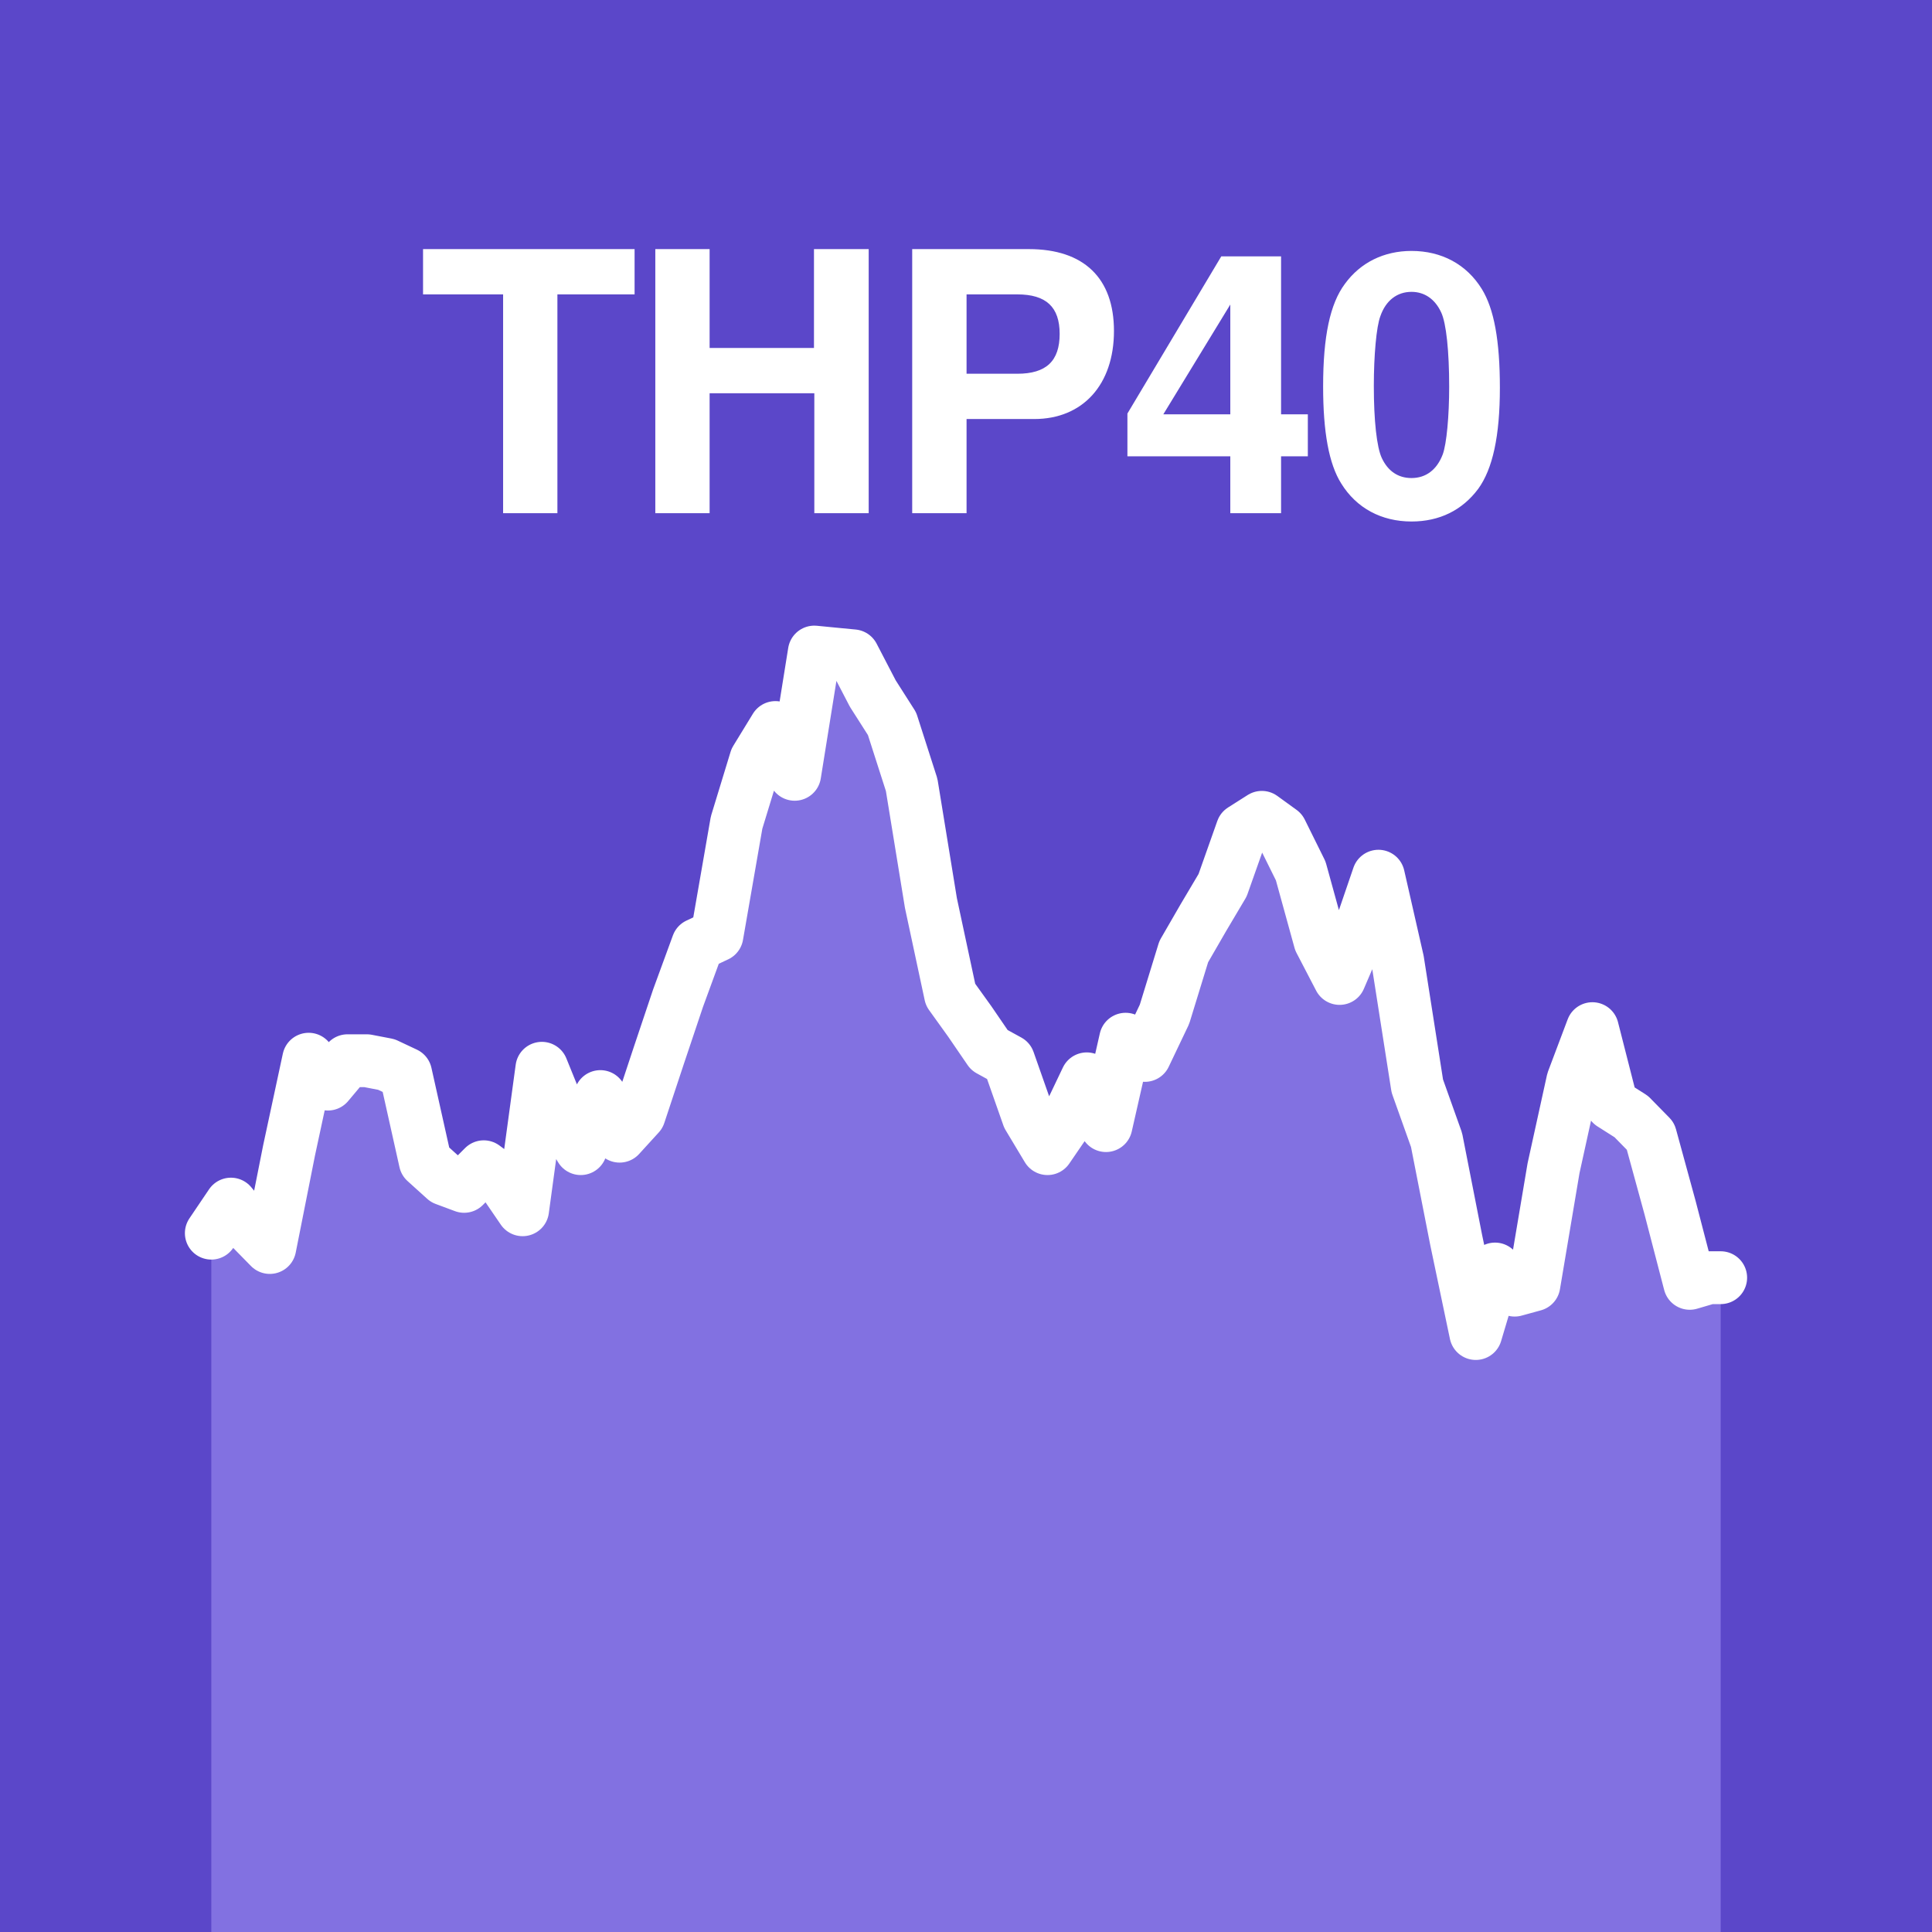
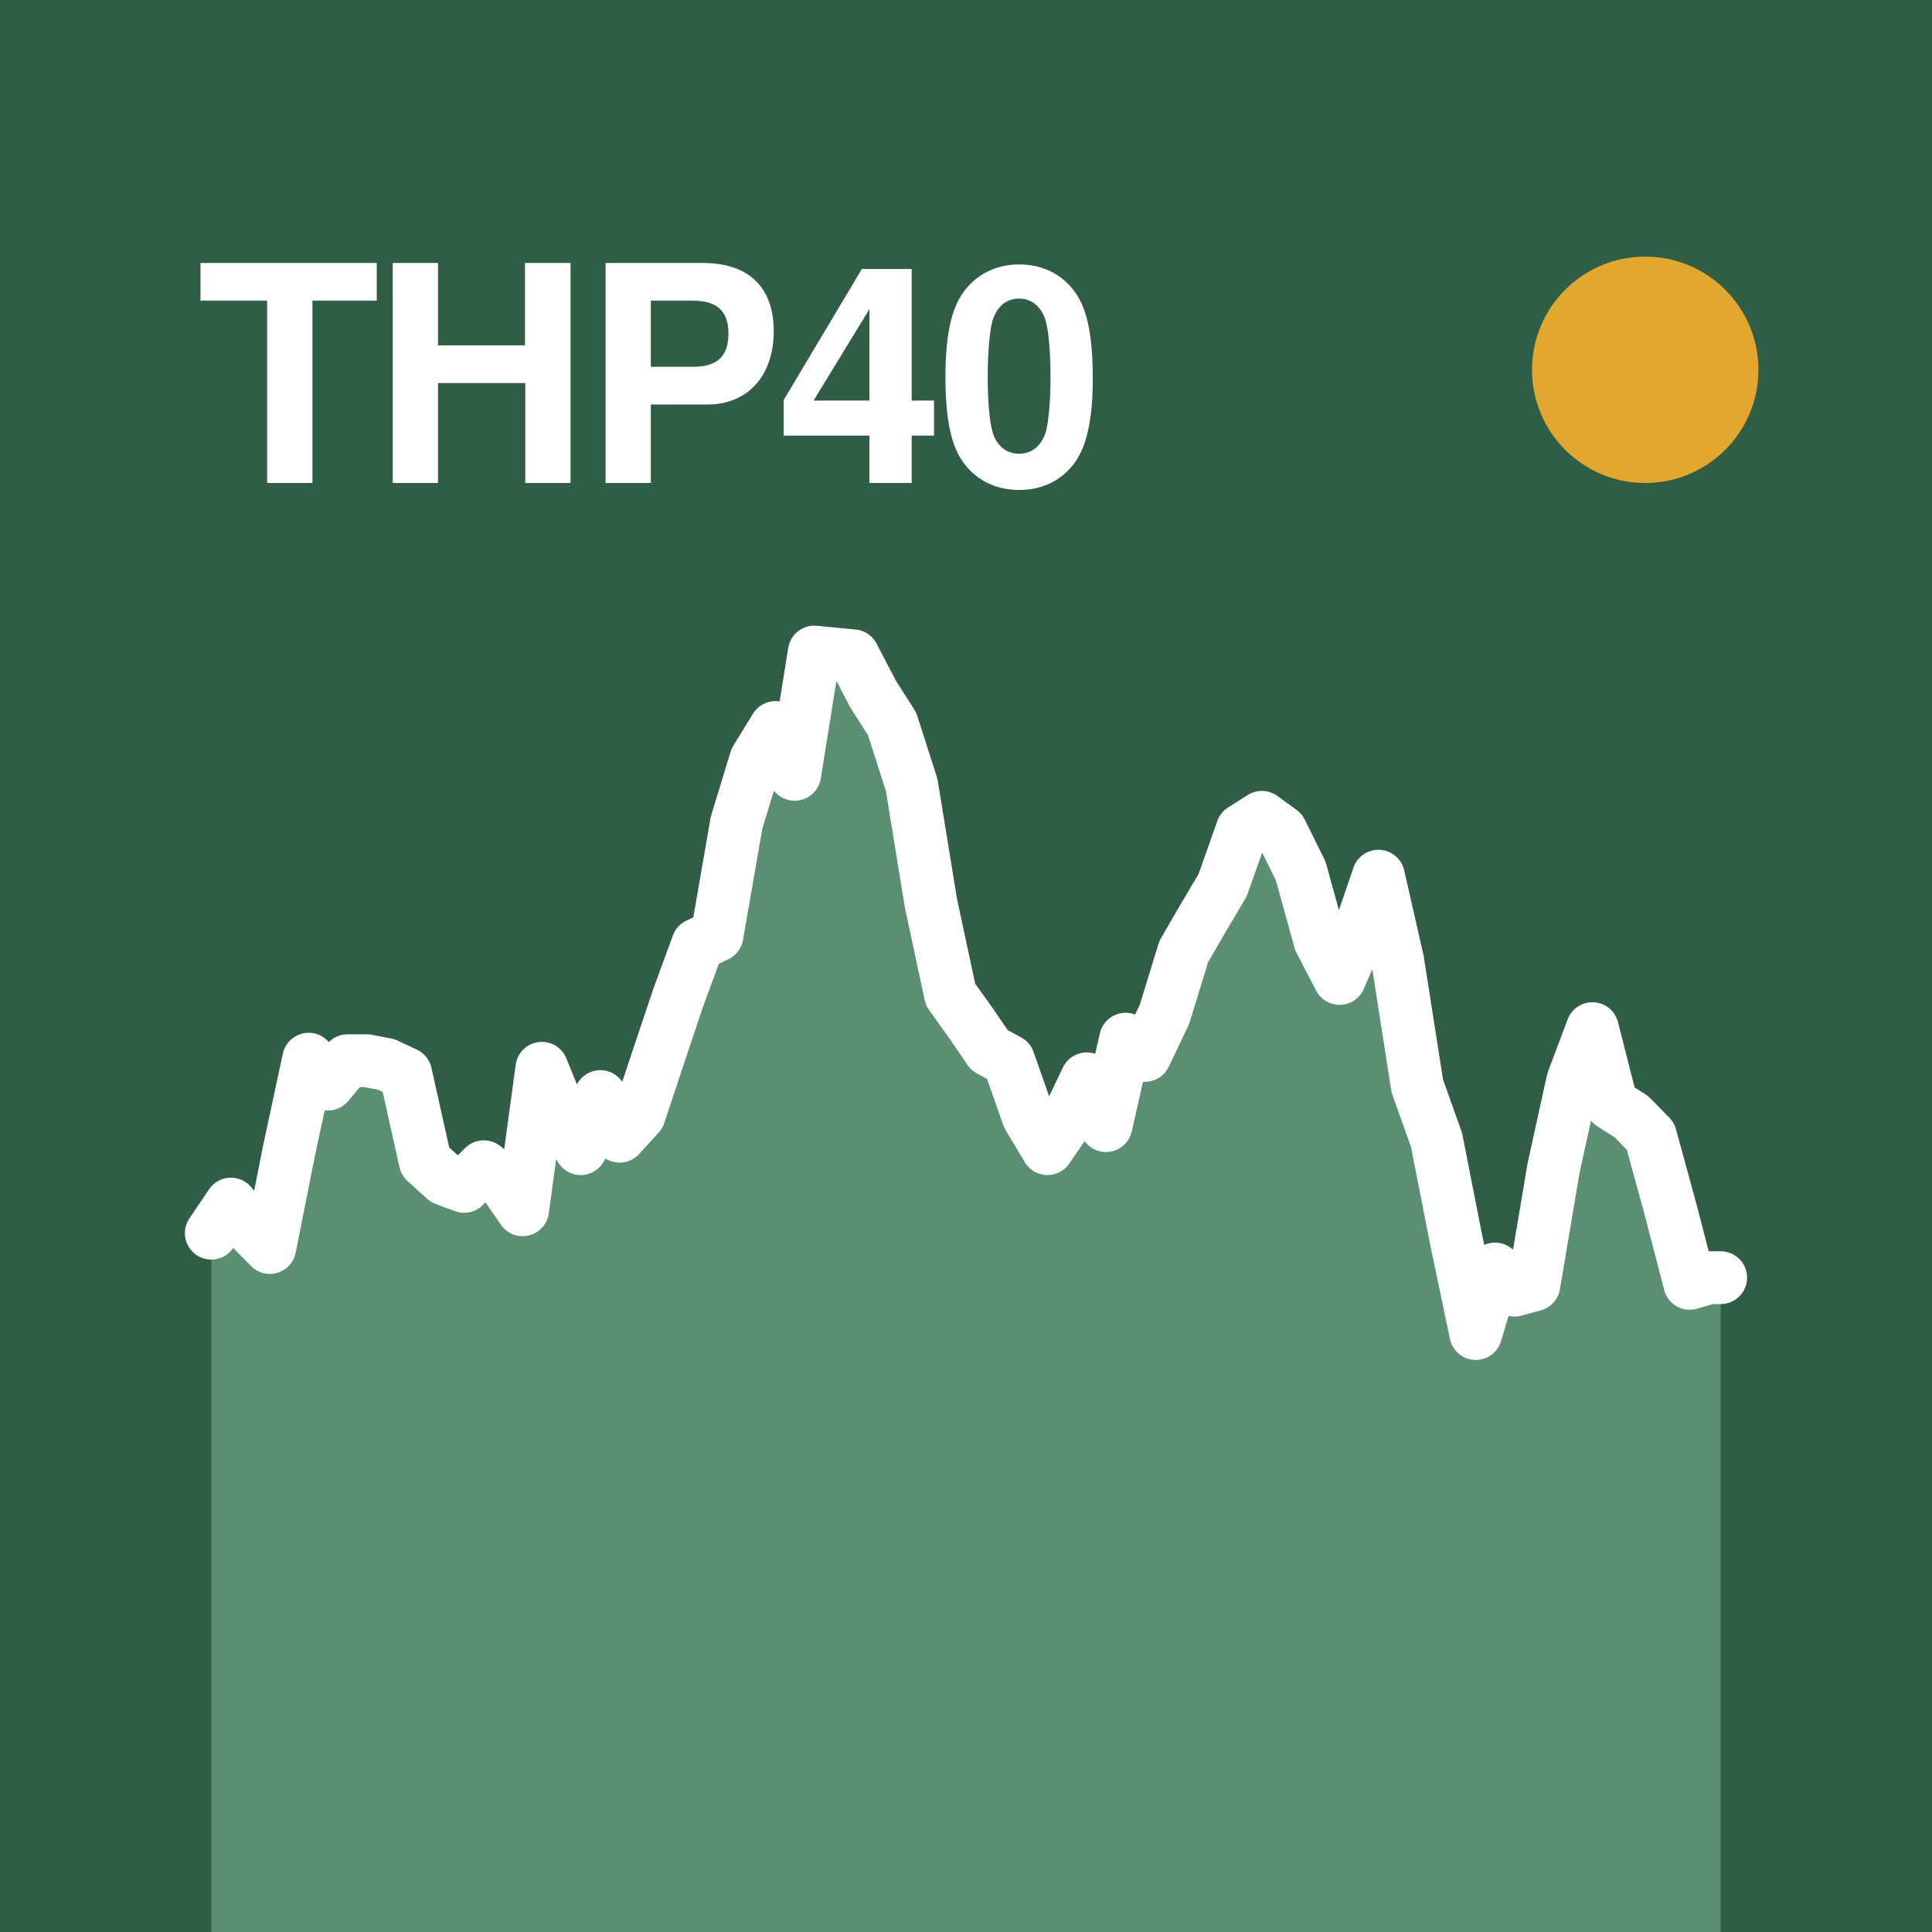
<svg xmlns="http://www.w3.org/2000/svg" viewBox="0 0 512 512">
-   <rect width="512" height="512" fill="#5B47C9" />
-   <path d="M56.0,326.8 L61.2,319.1 L66.3,325.3 L71.5,330.6 L76.6,304.9 L81.8,280.7 L86.9,287.3 L92.1,281.1 L97.2,281.1 L102.4,282.1 L107.5,284.5 L112.7,307.8 L117.9,312.5 L123.0,314.4 L128.2,309.2 L133.3,313.0 L138.5,320.6 L143.6,283.1 L148.8,295.9 L153.9,304.4 L159.1,290.6 L164.2,301.1 L169.4,295.4 L174.6,279.7 L179.7,264.5 L184.9,250.3 L190.0,247.9 L195.2,218.0 L200.3,201.3 L205.5,192.8 L210.6,205.2 L215.8,172.8 L220.9,173.3 L226.1,173.8 L231.3,183.8 L236.4,191.8 L241.6,208.0 L246.7,239.3 L251.9,263.6 L257.0,270.7 L262.2,278.3 L267.3,281.1 L272.5,295.9 L277.6,304.4 L282.8,296.8 L288.0,285.9 L293.1,298.3 L298.3,275.4 L303.4,279.7 L308.6,268.8 L313.7,252.2 L318.9,243.2 L324.0,234.6 L329.2,219.9 L334.4,216.6 L339.5,220.3 L344.7,230.8 L349.8,249.3 L355.0,259.3 L360.1,247.4 L365.3,232.2 L370.4,254.6 L375.6,287.8 L380.7,302.1 L385.9,328.6 L391.1,353.4 L396.2,336.3 L401.4,341.9 L406.5,340.5 L411.7,309.6 L416.8,286.4 L422.0,272.6 L427.1,292.6 L432.3,295.9 L437.4,301.1 L442.6,320.1 L447.8,340.1 L452.9,338.6 L456.0,338.6 L456,512 L56,512 Z" fill="#B3A6FF" fill-opacity=".45" />
+   <rect width="512" height="512" fill="#2f5d46" />
+   <path d="M56.0,326.8 L61.2,319.1 L66.3,325.3 L71.5,330.6 L76.6,304.9 L81.8,280.7 L86.9,287.3 L92.1,281.1 L97.2,281.1 L102.4,282.1 L107.5,284.5 L112.7,307.8 L117.9,312.5 L123.0,314.4 L128.2,309.2 L133.3,313.0 L138.5,320.6 L143.6,283.1 L148.8,295.9 L153.9,304.4 L159.1,290.6 L164.2,301.1 L169.4,295.4 L174.6,279.7 L179.7,264.5 L184.9,250.3 L190.0,247.9 L195.2,218.0 L200.3,201.3 L205.5,192.8 L210.6,205.2 L215.8,172.8 L220.9,173.3 L226.1,173.8 L231.3,183.8 L236.4,191.8 L241.6,208.0 L246.7,239.3 L251.9,263.6 L257.0,270.7 L262.2,278.3 L267.3,281.1 L272.5,295.9 L277.6,304.4 L282.8,296.8 L288.0,285.9 L293.1,298.3 L298.3,275.4 L303.4,279.7 L308.6,268.8 L313.7,252.2 L318.9,243.2 L324.0,234.6 L329.2,219.9 L334.4,216.6 L339.5,220.3 L344.7,230.8 L349.8,249.3 L355.0,259.3 L360.1,247.4 L365.3,232.2 L370.4,254.6 L375.6,287.8 L380.7,302.1 L385.9,328.6 L391.1,353.4 L396.2,336.3 L401.4,341.9 L406.5,340.5 L411.7,309.6 L416.8,286.4 L422.0,272.6 L427.1,292.6 L432.3,295.9 L437.4,301.1 L442.6,320.1 L447.8,340.1 L452.9,338.6 L456.0,338.6 L456,512 L56,512 Z" fill="#7fb898" fill-opacity=".55" />
  <path d="M56.0,326.8 L61.2,319.1 L66.3,325.3 L71.5,330.6 L76.6,304.9 L81.8,280.7 L86.9,287.3 L92.1,281.1 L97.2,281.1 L102.4,282.1 L107.5,284.5 L112.7,307.8 L117.9,312.5 L123.0,314.4 L128.2,309.2 L133.3,313.0 L138.5,320.6 L143.6,283.1 L148.8,295.9 L153.9,304.4 L159.1,290.6 L164.2,301.1 L169.4,295.4 L174.6,279.7 L179.7,264.5 L184.9,250.3 L190.0,247.9 L195.2,218.0 L200.3,201.3 L205.5,192.8 L210.6,205.2 L215.8,172.8 L220.9,173.3 L226.1,173.8 L231.3,183.8 L236.4,191.8 L241.6,208.0 L246.7,239.3 L251.9,263.6 L257.0,270.7 L262.2,278.3 L267.3,281.1 L272.5,295.9 L277.6,304.4 L282.8,296.8 L288.0,285.9 L293.1,298.3 L298.3,275.4 L303.4,279.7 L308.6,268.8 L313.7,252.2 L318.9,243.2 L324.0,234.6 L329.2,219.9 L334.4,216.6 L339.5,220.3 L344.7,230.8 L349.8,249.3 L355.0,259.3 L360.1,247.4 L365.3,232.2 L370.4,254.6 L375.6,287.8 L380.7,302.1 L385.9,328.6 L391.1,353.4 L396.2,336.3 L401.4,341.9 L406.5,340.5 L411.7,309.6 L416.8,286.4 L422.0,272.6 L427.1,292.6 L432.3,295.9 L437.4,301.1 L442.6,320.1 L447.8,340.1 L452.9,338.6 L456.0,338.6" fill="none" stroke="#fff" stroke-width="14" stroke-linejoin="round" stroke-linecap="round" />
-   <circle cx="215.8" cy="138.8" r="0" fill="#fff" />
-   <text x="256" y="136" text-anchor="middle" font-family="Arial Black,Helvetica,Arial,sans-serif" font-weight="900" font-size="96" fill="#fff" letter-spacing="-2">THP40</text>
+   <circle cx="436" cy="98" r="30" fill="#e2a72e" />
+   <text x="52" y="128" text-anchor="start" font-family="Arial Black,Helvetica,Arial,sans-serif" font-weight="900" font-size="80" fill="#fff" letter-spacing="-2">THP40</text>
</svg>
